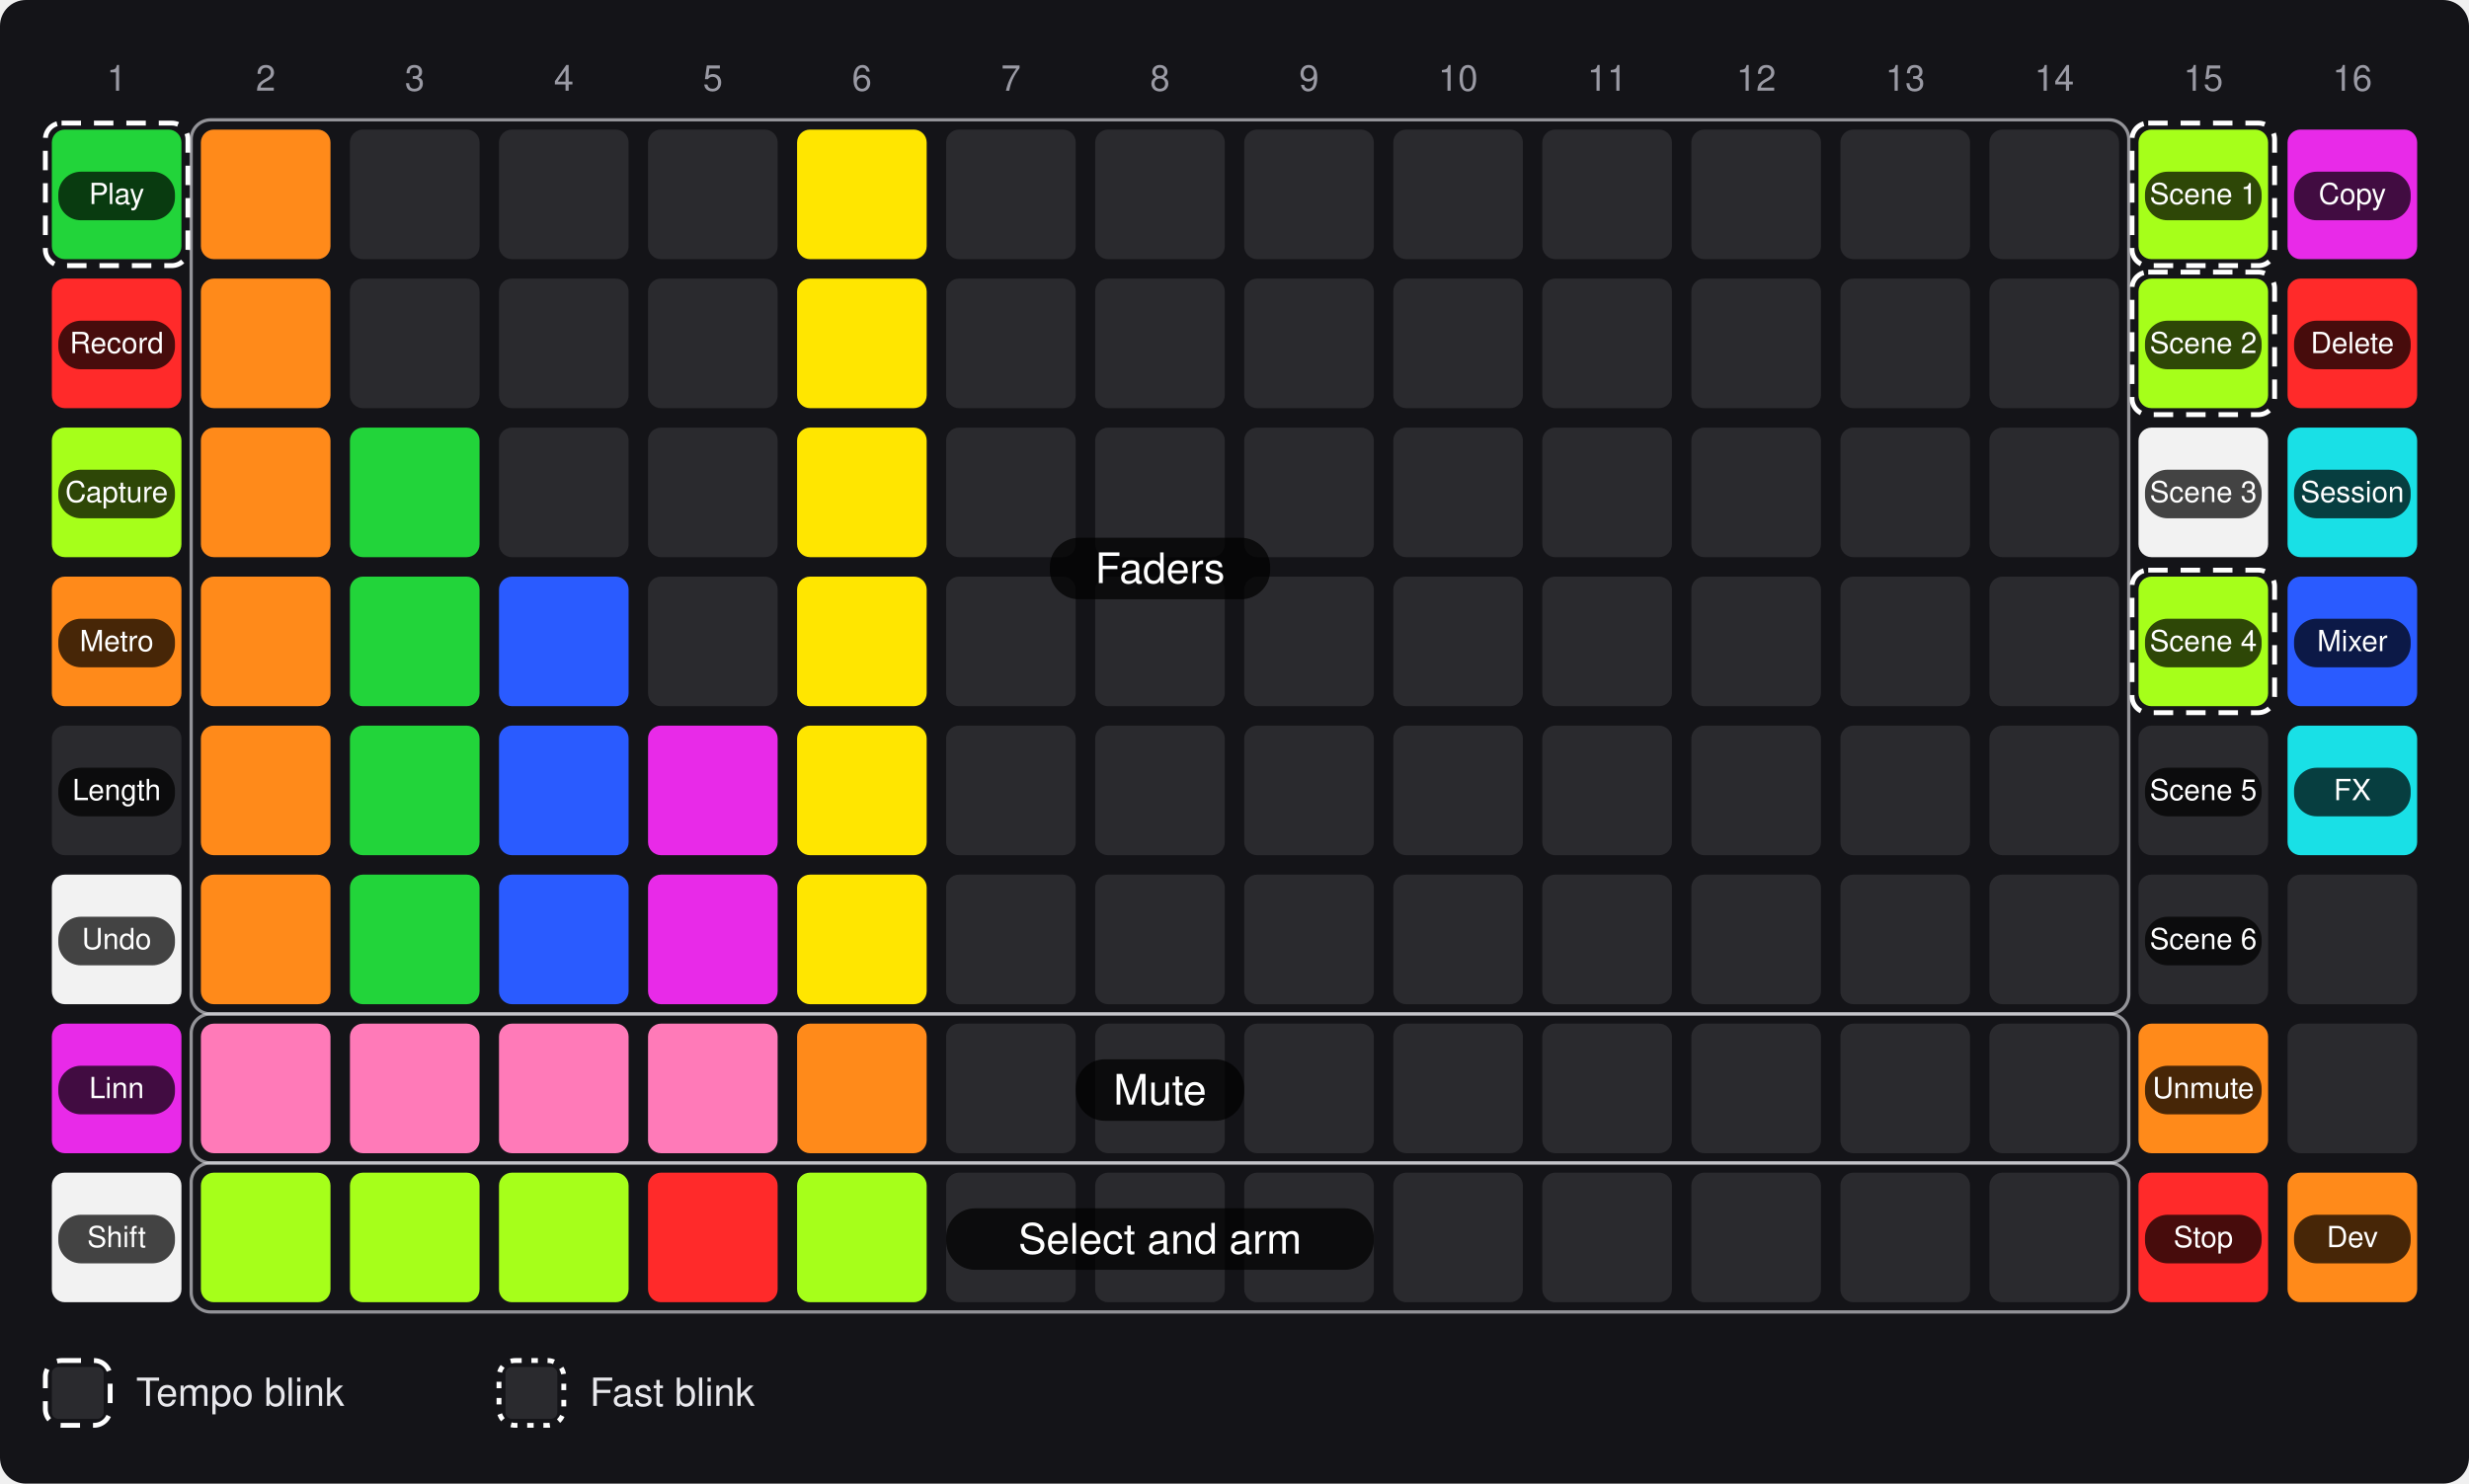
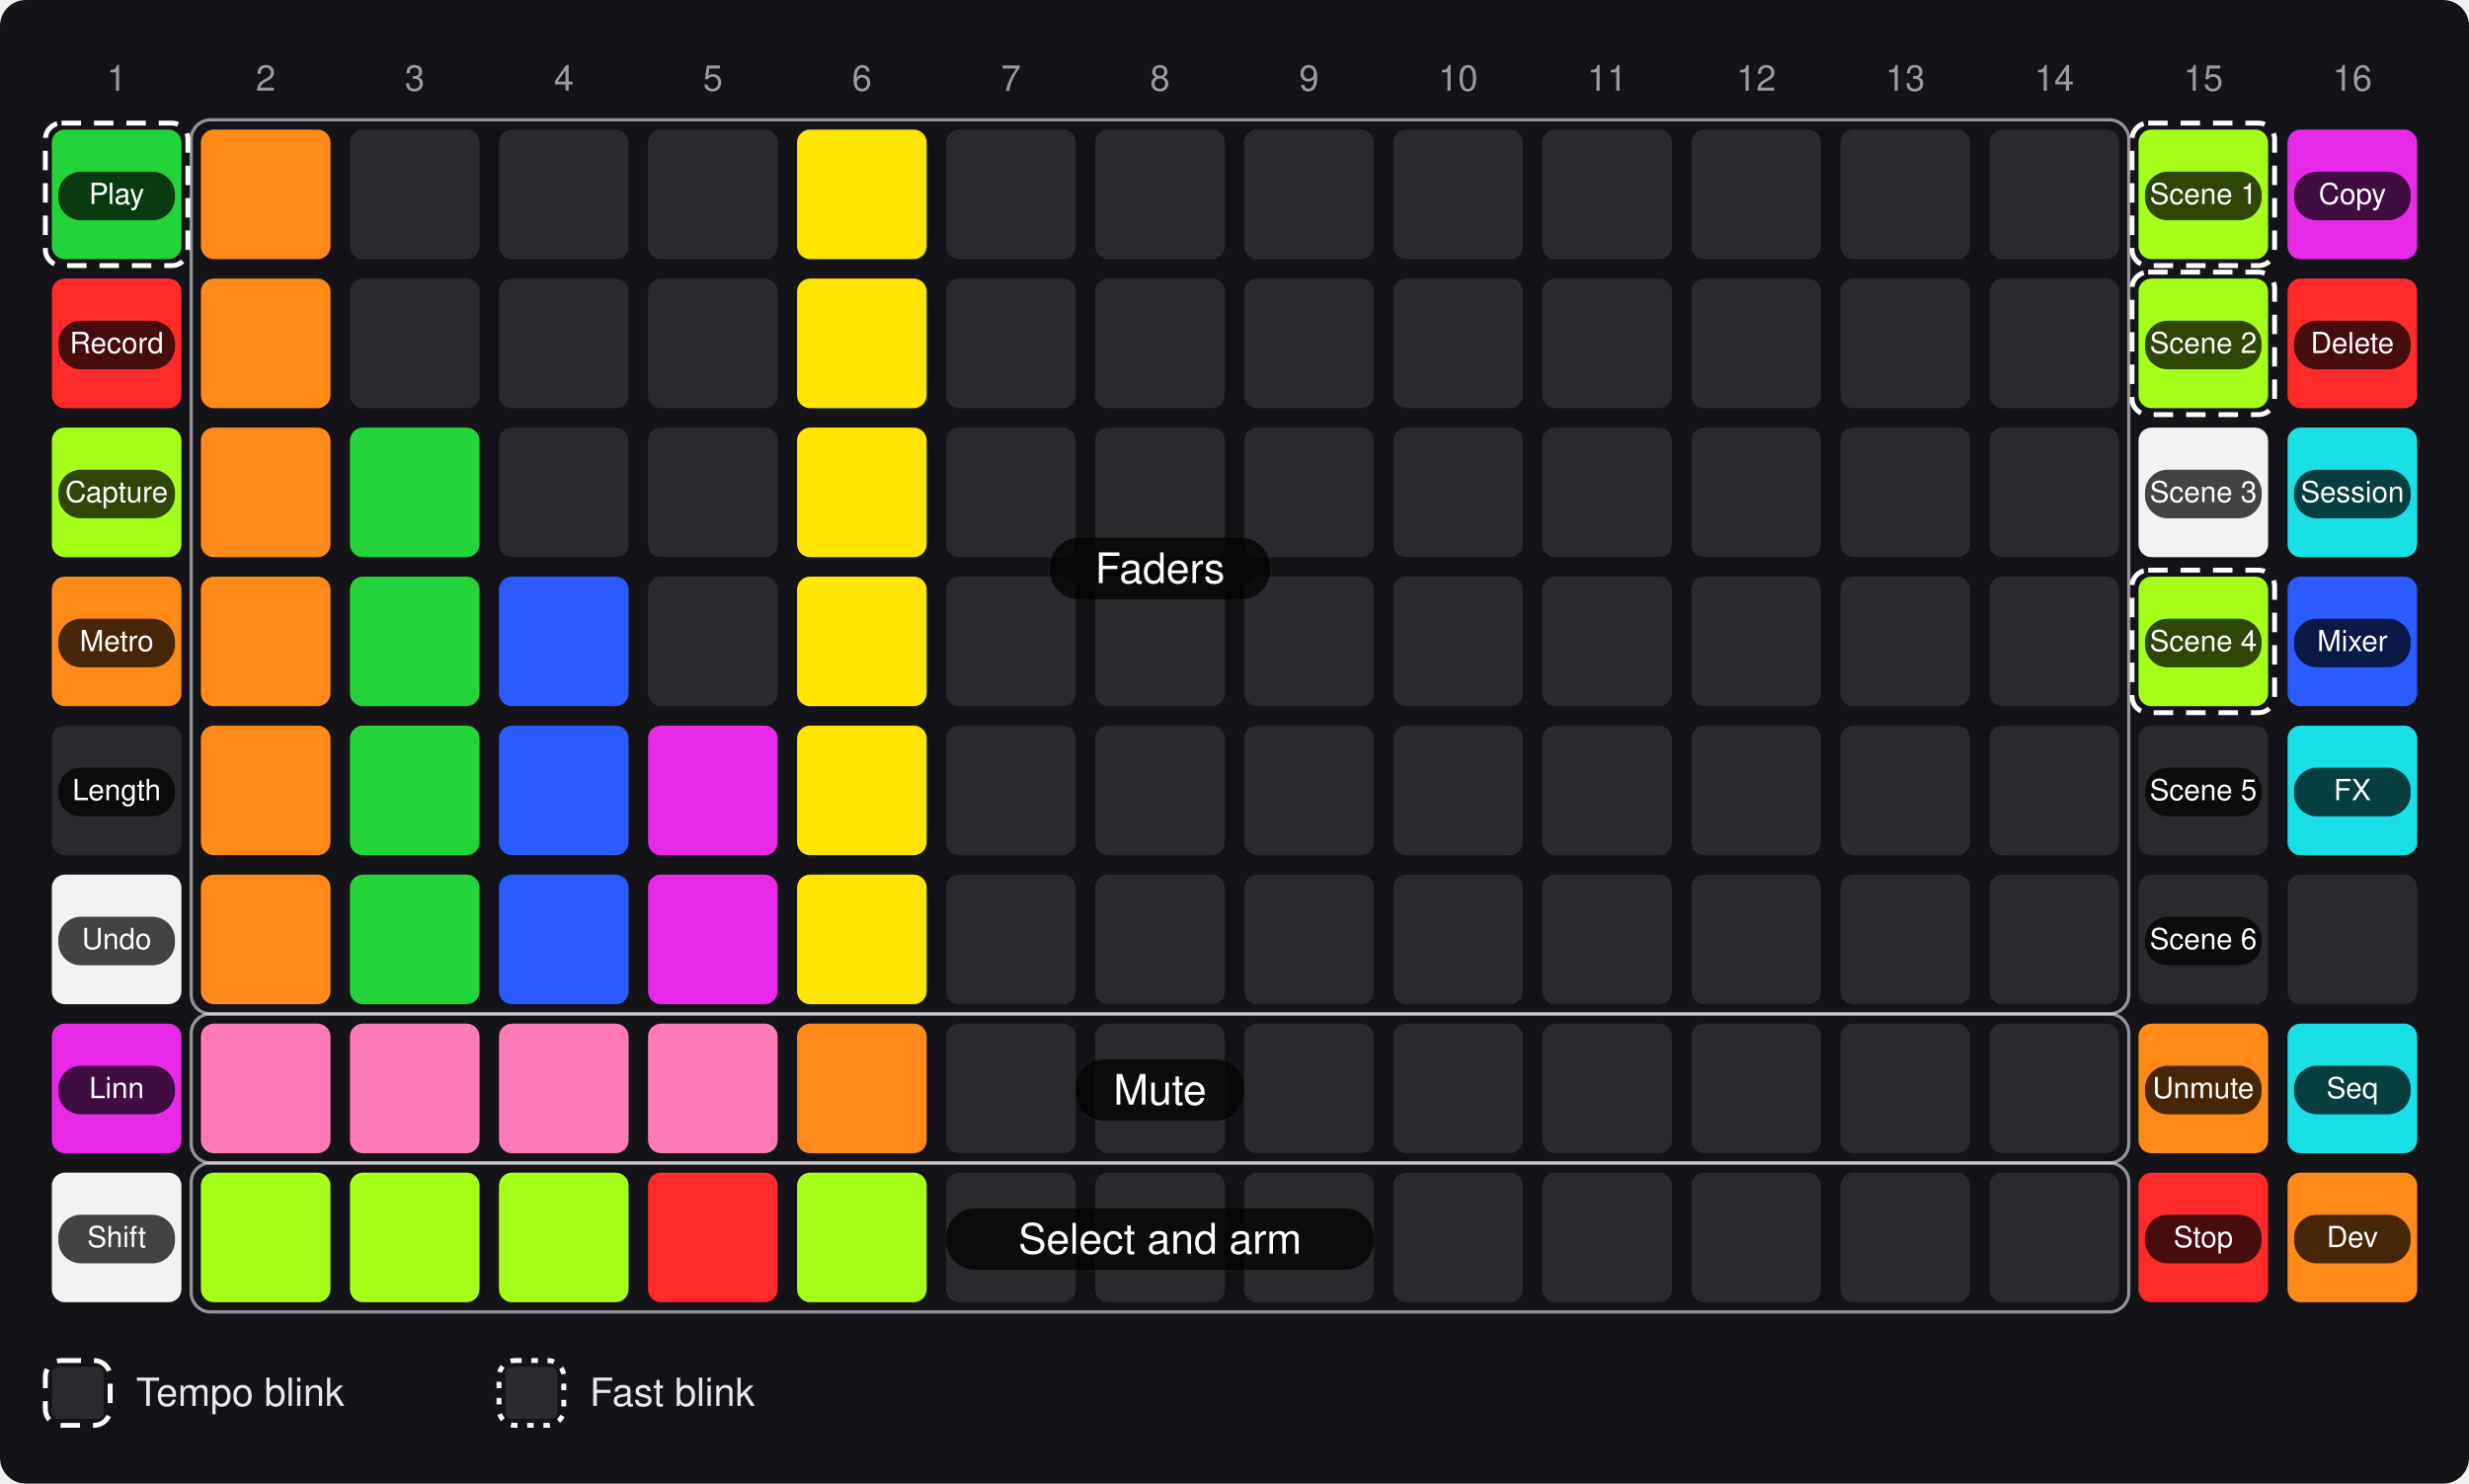
<svg xmlns="http://www.w3.org/2000/svg" width="762" height="458" viewBox="0 0 762 458" font-family="Helvetica, Arial, sans-serif">
  <rect x="0" y="0" width="762" height="458" rx="8" fill="#141418" />
  <text x="36" y="28" font-size="11" fill="#9a9aa4" text-anchor="middle">1</text>
  <text x="82" y="28" font-size="11" fill="#9a9aa4" text-anchor="middle">2</text>
  <text x="128" y="28" font-size="11" fill="#9a9aa4" text-anchor="middle">3</text>
  <text x="174" y="28" font-size="11" fill="#9a9aa4" text-anchor="middle">4</text>
  <text x="220" y="28" font-size="11" fill="#9a9aa4" text-anchor="middle">5</text>
  <text x="266" y="28" font-size="11" fill="#9a9aa4" text-anchor="middle">6</text>
  <text x="312" y="28" font-size="11" fill="#9a9aa4" text-anchor="middle">7</text>
  <text x="358" y="28" font-size="11" fill="#9a9aa4" text-anchor="middle">8</text>
  <text x="404" y="28" font-size="11" fill="#9a9aa4" text-anchor="middle">9</text>
  <text x="450" y="28" font-size="11" fill="#9a9aa4" text-anchor="middle">10</text>
  <text x="496" y="28" font-size="11" fill="#9a9aa4" text-anchor="middle">11</text>
  <text x="542" y="28" font-size="11" fill="#9a9aa4" text-anchor="middle">12</text>
  <text x="588" y="28" font-size="11" fill="#9a9aa4" text-anchor="middle">13</text>
  <text x="634" y="28" font-size="11" fill="#9a9aa4" text-anchor="middle">14</text>
  <text x="680" y="28" font-size="11" fill="#9a9aa4" text-anchor="middle">15</text>
  <text x="726" y="28" font-size="11" fill="#9a9aa4" text-anchor="middle">16</text>
  <rect x="16" y="40" width="40" height="40" rx="4" fill="#22d43a" />
  <rect x="14" y="38" width="44" height="44" rx="5" fill="none" stroke="#ffffff" stroke-width="1.5" stroke-dasharray="6 4" />
  <rect x="16" y="86" width="40" height="40" rx="4" fill="#ff2a2a" />
  <rect x="16" y="132" width="40" height="40" rx="4" fill="#a6ff1a" />
  <rect x="16" y="178" width="40" height="40" rx="4" fill="#ff8a1a" />
  <rect x="16" y="224" width="40" height="40" rx="4" fill="#2a2a2e" />
  <rect x="16" y="270" width="40" height="40" rx="4" fill="#f2f2f2" />
  <rect x="16" y="316" width="40" height="40" rx="4" fill="#e82ae8" />
  <rect x="16" y="362" width="40" height="40" rx="4" fill="#f2f2f2" />
  <rect x="62" y="40" width="40" height="40" rx="4" fill="#ff8a1a" />
  <rect x="62" y="86" width="40" height="40" rx="4" fill="#ff8a1a" />
  <rect x="62" y="132" width="40" height="40" rx="4" fill="#ff8a1a" />
  <rect x="62" y="178" width="40" height="40" rx="4" fill="#ff8a1a" />
  <rect x="62" y="224" width="40" height="40" rx="4" fill="#ff8a1a" />
  <rect x="62" y="270" width="40" height="40" rx="4" fill="#ff8a1a" />
  <rect x="62" y="316" width="40" height="40" rx="4" fill="#ff7ab8" />
  <rect x="62" y="362" width="40" height="40" rx="4" fill="#a6ff1a" />
  <rect x="108" y="40" width="40" height="40" rx="4" fill="#2a2a2e" />
  <rect x="108" y="86" width="40" height="40" rx="4" fill="#2a2a2e" />
  <rect x="108" y="132" width="40" height="40" rx="4" fill="#22d43a" />
  <rect x="108" y="178" width="40" height="40" rx="4" fill="#22d43a" />
  <rect x="108" y="224" width="40" height="40" rx="4" fill="#22d43a" />
  <rect x="108" y="270" width="40" height="40" rx="4" fill="#22d43a" />
  <rect x="108" y="316" width="40" height="40" rx="4" fill="#ff7ab8" />
  <rect x="108" y="362" width="40" height="40" rx="4" fill="#a6ff1a" />
  <rect x="154" y="40" width="40" height="40" rx="4" fill="#2a2a2e" />
  <rect x="154" y="86" width="40" height="40" rx="4" fill="#2a2a2e" />
  <rect x="154" y="132" width="40" height="40" rx="4" fill="#2a2a2e" />
  <rect x="154" y="178" width="40" height="40" rx="4" fill="#2a5bff" />
  <rect x="154" y="224" width="40" height="40" rx="4" fill="#2a5bff" />
  <rect x="154" y="270" width="40" height="40" rx="4" fill="#2a5bff" />
  <rect x="154" y="316" width="40" height="40" rx="4" fill="#ff7ab8" />
  <rect x="154" y="362" width="40" height="40" rx="4" fill="#a6ff1a" />
  <rect x="200" y="40" width="40" height="40" rx="4" fill="#2a2a2e" />
  <rect x="200" y="86" width="40" height="40" rx="4" fill="#2a2a2e" />
  <rect x="200" y="132" width="40" height="40" rx="4" fill="#2a2a2e" />
  <rect x="200" y="178" width="40" height="40" rx="4" fill="#2a2a2e" />
  <rect x="200" y="224" width="40" height="40" rx="4" fill="#e82ae8" />
  <rect x="200" y="270" width="40" height="40" rx="4" fill="#e82ae8" />
  <rect x="200" y="316" width="40" height="40" rx="4" fill="#ff7ab8" />
  <rect x="200" y="362" width="40" height="40" rx="4" fill="#ff2a2a" />
  <rect x="246" y="40" width="40" height="40" rx="4" fill="#ffe600" />
  <rect x="246" y="86" width="40" height="40" rx="4" fill="#ffe600" />
  <rect x="246" y="132" width="40" height="40" rx="4" fill="#ffe600" />
  <rect x="246" y="178" width="40" height="40" rx="4" fill="#ffe600" />
  <rect x="246" y="224" width="40" height="40" rx="4" fill="#ffe600" />
  <rect x="246" y="270" width="40" height="40" rx="4" fill="#ffe600" />
  <rect x="246" y="316" width="40" height="40" rx="4" fill="#ff8a1a" />
  <rect x="246" y="362" width="40" height="40" rx="4" fill="#a6ff1a" />
  <rect x="292" y="40" width="40" height="40" rx="4" fill="#2a2a2e" />
  <rect x="292" y="86" width="40" height="40" rx="4" fill="#2a2a2e" />
  <rect x="292" y="132" width="40" height="40" rx="4" fill="#2a2a2e" />
  <rect x="292" y="178" width="40" height="40" rx="4" fill="#2a2a2e" />
  <rect x="292" y="224" width="40" height="40" rx="4" fill="#2a2a2e" />
  <rect x="292" y="270" width="40" height="40" rx="4" fill="#2a2a2e" />
  <rect x="292" y="316" width="40" height="40" rx="4" fill="#2a2a2e" />
  <rect x="292" y="362" width="40" height="40" rx="4" fill="#2a2a2e" />
  <rect x="338" y="40" width="40" height="40" rx="4" fill="#2a2a2e" />
  <rect x="338" y="86" width="40" height="40" rx="4" fill="#2a2a2e" />
  <rect x="338" y="132" width="40" height="40" rx="4" fill="#2a2a2e" />
  <rect x="338" y="178" width="40" height="40" rx="4" fill="#2a2a2e" />
  <rect x="338" y="224" width="40" height="40" rx="4" fill="#2a2a2e" />
  <rect x="338" y="270" width="40" height="40" rx="4" fill="#2a2a2e" />
  <rect x="338" y="316" width="40" height="40" rx="4" fill="#2a2a2e" />
  <rect x="338" y="362" width="40" height="40" rx="4" fill="#2a2a2e" />
  <rect x="384" y="40" width="40" height="40" rx="4" fill="#2a2a2e" />
  <rect x="384" y="86" width="40" height="40" rx="4" fill="#2a2a2e" />
  <rect x="384" y="132" width="40" height="40" rx="4" fill="#2a2a2e" />
  <rect x="384" y="178" width="40" height="40" rx="4" fill="#2a2a2e" />
  <rect x="384" y="224" width="40" height="40" rx="4" fill="#2a2a2e" />
  <rect x="384" y="270" width="40" height="40" rx="4" fill="#2a2a2e" />
  <rect x="384" y="316" width="40" height="40" rx="4" fill="#2a2a2e" />
  <rect x="384" y="362" width="40" height="40" rx="4" fill="#2a2a2e" />
  <rect x="430" y="40" width="40" height="40" rx="4" fill="#2a2a2e" />
  <rect x="430" y="86" width="40" height="40" rx="4" fill="#2a2a2e" />
  <rect x="430" y="132" width="40" height="40" rx="4" fill="#2a2a2e" />
  <rect x="430" y="178" width="40" height="40" rx="4" fill="#2a2a2e" />
  <rect x="430" y="224" width="40" height="40" rx="4" fill="#2a2a2e" />
  <rect x="430" y="270" width="40" height="40" rx="4" fill="#2a2a2e" />
  <rect x="430" y="316" width="40" height="40" rx="4" fill="#2a2a2e" />
  <rect x="430" y="362" width="40" height="40" rx="4" fill="#2a2a2e" />
  <rect x="476" y="40" width="40" height="40" rx="4" fill="#2a2a2e" />
  <rect x="476" y="86" width="40" height="40" rx="4" fill="#2a2a2e" />
  <rect x="476" y="132" width="40" height="40" rx="4" fill="#2a2a2e" />
  <rect x="476" y="178" width="40" height="40" rx="4" fill="#2a2a2e" />
  <rect x="476" y="224" width="40" height="40" rx="4" fill="#2a2a2e" />
  <rect x="476" y="270" width="40" height="40" rx="4" fill="#2a2a2e" />
  <rect x="476" y="316" width="40" height="40" rx="4" fill="#2a2a2e" />
  <rect x="476" y="362" width="40" height="40" rx="4" fill="#2a2a2e" />
  <rect x="522" y="40" width="40" height="40" rx="4" fill="#2a2a2e" />
  <rect x="522" y="86" width="40" height="40" rx="4" fill="#2a2a2e" />
  <rect x="522" y="132" width="40" height="40" rx="4" fill="#2a2a2e" />
  <rect x="522" y="178" width="40" height="40" rx="4" fill="#2a2a2e" />
  <rect x="522" y="224" width="40" height="40" rx="4" fill="#2a2a2e" />
  <rect x="522" y="270" width="40" height="40" rx="4" fill="#2a2a2e" />
  <rect x="522" y="316" width="40" height="40" rx="4" fill="#2a2a2e" />
  <rect x="522" y="362" width="40" height="40" rx="4" fill="#2a2a2e" />
  <rect x="568" y="40" width="40" height="40" rx="4" fill="#2a2a2e" />
  <rect x="568" y="86" width="40" height="40" rx="4" fill="#2a2a2e" />
  <rect x="568" y="132" width="40" height="40" rx="4" fill="#2a2a2e" />
  <rect x="568" y="178" width="40" height="40" rx="4" fill="#2a2a2e" />
  <rect x="568" y="224" width="40" height="40" rx="4" fill="#2a2a2e" />
  <rect x="568" y="270" width="40" height="40" rx="4" fill="#2a2a2e" />
  <rect x="568" y="316" width="40" height="40" rx="4" fill="#2a2a2e" />
  <rect x="568" y="362" width="40" height="40" rx="4" fill="#2a2a2e" />
  <rect x="614" y="40" width="40" height="40" rx="4" fill="#2a2a2e" />
  <rect x="614" y="86" width="40" height="40" rx="4" fill="#2a2a2e" />
  <rect x="614" y="132" width="40" height="40" rx="4" fill="#2a2a2e" />
  <rect x="614" y="178" width="40" height="40" rx="4" fill="#2a2a2e" />
  <rect x="614" y="224" width="40" height="40" rx="4" fill="#2a2a2e" />
  <rect x="614" y="270" width="40" height="40" rx="4" fill="#2a2a2e" />
  <rect x="614" y="316" width="40" height="40" rx="4" fill="#2a2a2e" />
  <rect x="614" y="362" width="40" height="40" rx="4" fill="#2a2a2e" />
  <rect x="660" y="40" width="40" height="40" rx="4" fill="#a6ff1a" />
  <rect x="658" y="38" width="44" height="44" rx="5" fill="none" stroke="#ffffff" stroke-width="1.5" stroke-dasharray="6 4" />
  <rect x="660" y="86" width="40" height="40" rx="4" fill="#a6ff1a" />
  <rect x="658" y="84" width="44" height="44" rx="5" fill="none" stroke="#ffffff" stroke-width="1.5" stroke-dasharray="6 4" />
  <rect x="660" y="132" width="40" height="40" rx="4" fill="#f2f2f2" />
  <rect x="660" y="178" width="40" height="40" rx="4" fill="#a6ff1a" />
  <rect x="658" y="176" width="44" height="44" rx="5" fill="none" stroke="#ffffff" stroke-width="1.5" stroke-dasharray="6 4" />
  <rect x="660" y="224" width="40" height="40" rx="4" fill="#2a2a2e" />
  <rect x="660" y="270" width="40" height="40" rx="4" fill="#2a2a2e" />
  <rect x="660" y="316" width="40" height="40" rx="4" fill="#ff8a1a" />
  <rect x="660" y="362" width="40" height="40" rx="4" fill="#ff2a2a" />
  <rect x="706" y="40" width="40" height="40" rx="4" fill="#e82ae8" />
  <rect x="706" y="86" width="40" height="40" rx="4" fill="#ff2a2a" />
  <rect x="706" y="132" width="40" height="40" rx="4" fill="#19e0e6" />
  <rect x="706" y="178" width="40" height="40" rx="4" fill="#2a5bff" />
  <rect x="706" y="224" width="40" height="40" rx="4" fill="#19e0e6" />
  <rect x="706" y="270" width="40" height="40" rx="4" fill="#2a2a2e" />
-   <rect x="706" y="316" width="40" height="40" rx="4" fill="#2a2a2e" />
+   <rect x="706" y="316" width="40" height="40" rx="4" fill="#19e0e6" />
  <rect x="706" y="362" width="40" height="40" rx="4" fill="#ff8a1a" />
  <rect x="18" y="53" width="36" height="15" rx="7" fill="#000000" fill-opacity="0.72" />
  <text x="36" y="63" font-size="9" fill="#ffffff" text-anchor="middle">Play</text>
  <rect x="18" y="99" width="36" height="15" rx="7" fill="#000000" fill-opacity="0.72" />
  <text x="36" y="109" font-size="9" fill="#ffffff" text-anchor="middle">Record</text>
  <rect x="18" y="145" width="36" height="15" rx="7" fill="#000000" fill-opacity="0.72" />
  <text x="36" y="155" font-size="9" fill="#ffffff" text-anchor="middle">Capture</text>
  <rect x="18" y="191" width="36" height="15" rx="7" fill="#000000" fill-opacity="0.72" />
  <text x="36" y="201" font-size="9" fill="#ffffff" text-anchor="middle">Metro</text>
  <rect x="18" y="237" width="36" height="15" rx="7" fill="#000000" fill-opacity="0.72" />
  <text x="36" y="247" font-size="9" fill="#ffffff" text-anchor="middle">Length</text>
  <rect x="18" y="283" width="36" height="15" rx="7" fill="#000000" fill-opacity="0.72" />
  <text x="36" y="293" font-size="9" fill="#ffffff" text-anchor="middle">Undo</text>
  <rect x="18" y="329" width="36" height="15" rx="7" fill="#000000" fill-opacity="0.72" />
  <text x="36" y="339" font-size="9" fill="#ffffff" text-anchor="middle">Linn</text>
  <rect x="18" y="375" width="36" height="15" rx="7" fill="#000000" fill-opacity="0.72" />
  <text x="36" y="385" font-size="9" fill="#ffffff" text-anchor="middle">Shift</text>
  <rect x="662" y="53" width="36" height="15" rx="7" fill="#000000" fill-opacity="0.72" />
  <text x="680" y="63" font-size="9" fill="#ffffff" text-anchor="middle">Scene 1</text>
  <rect x="662" y="99" width="36" height="15" rx="7" fill="#000000" fill-opacity="0.72" />
  <text x="680" y="109" font-size="9" fill="#ffffff" text-anchor="middle">Scene 2</text>
  <rect x="662" y="145" width="36" height="15" rx="7" fill="#000000" fill-opacity="0.72" />
  <text x="680" y="155" font-size="9" fill="#ffffff" text-anchor="middle">Scene 3</text>
  <rect x="662" y="191" width="36" height="15" rx="7" fill="#000000" fill-opacity="0.72" />
  <text x="680" y="201" font-size="9" fill="#ffffff" text-anchor="middle">Scene 4</text>
  <rect x="662" y="237" width="36" height="15" rx="7" fill="#000000" fill-opacity="0.72" />
  <text x="680" y="247" font-size="9" fill="#ffffff" text-anchor="middle">Scene 5</text>
  <rect x="662" y="283" width="36" height="15" rx="7" fill="#000000" fill-opacity="0.72" />
  <text x="680" y="293" font-size="9" fill="#ffffff" text-anchor="middle">Scene 6</text>
  <rect x="662" y="329" width="36" height="15" rx="7" fill="#000000" fill-opacity="0.72" />
  <text x="680" y="339" font-size="9" fill="#ffffff" text-anchor="middle">Unmute</text>
  <rect x="662" y="375" width="36" height="15" rx="7" fill="#000000" fill-opacity="0.72" />
  <text x="680" y="385" font-size="9" fill="#ffffff" text-anchor="middle">Stop</text>
  <rect x="708" y="53" width="36" height="15" rx="7" fill="#000000" fill-opacity="0.72" />
  <text x="726" y="63" font-size="9" fill="#ffffff" text-anchor="middle">Copy</text>
  <rect x="708" y="99" width="36" height="15" rx="7" fill="#000000" fill-opacity="0.72" />
  <text x="726" y="109" font-size="9" fill="#ffffff" text-anchor="middle">Delete</text>
  <rect x="708" y="145" width="36" height="15" rx="7" fill="#000000" fill-opacity="0.72" />
  <text x="726" y="155" font-size="9" fill="#ffffff" text-anchor="middle">Session</text>
  <rect x="708" y="191" width="36" height="15" rx="7" fill="#000000" fill-opacity="0.72" />
  <text x="726" y="201" font-size="9" fill="#ffffff" text-anchor="middle">Mixer</text>
  <rect x="708" y="237" width="36" height="15" rx="7" fill="#000000" fill-opacity="0.72" />
  <text x="726" y="247" font-size="9" fill="#ffffff" text-anchor="middle">FX</text>
+   <rect x="708" y="329" width="36" height="15" rx="7" fill="#000000" fill-opacity="0.72" />
+   <text x="726" y="339" font-size="9" fill="#ffffff" text-anchor="middle">Seq</text>
  <rect x="708" y="375" width="36" height="15" rx="7" fill="#000000" fill-opacity="0.72" />
  <text x="726" y="385" font-size="9" fill="#ffffff" text-anchor="middle">Dev</text>
  <rect x="59" y="37" width="598" height="276" rx="6" fill="none" stroke="#e8e8ec" stroke-width="1" stroke-opacity="0.6" />
  <rect x="324" y="166" width="68" height="19" rx="9" fill="#000000" fill-opacity="0.72" />
  <text x="358" y="180" font-size="13" fill="#ffffff" text-anchor="middle">Faders</text>
  <rect x="59" y="313" width="598" height="46" rx="6" fill="none" stroke="#e8e8ec" stroke-width="1" stroke-opacity="0.6" />
  <rect x="332" y="327" width="52" height="19" rx="9" fill="#000000" fill-opacity="0.72" />
  <text x="358" y="341" font-size="13" fill="#ffffff" text-anchor="middle">Mute</text>
  <rect x="59" y="359" width="598" height="46" rx="6" fill="none" stroke="#e8e8ec" stroke-width="1" stroke-opacity="0.6" />
  <rect x="292" y="373" width="132" height="19" rx="9" fill="#000000" fill-opacity="0.72" />
  <text x="358" y="387" font-size="13" fill="#ffffff" text-anchor="middle">Select and arm</text>
  <rect x="16" y="422" width="16" height="16" rx="2" fill="#2a2a2e" />
  <rect x="14" y="420" width="20" height="20" rx="5" fill="none" stroke="#ffffff" stroke-width="1.5" stroke-dasharray="6 4" />
  <text x="42" y="434" font-size="12" fill="#e8e8ec">Tempo blink</text>
  <rect x="156" y="422" width="16" height="16" rx="2" fill="#2a2a2e" />
  <rect x="154" y="420" width="20" height="20" rx="5" fill="none" stroke="#ffffff" stroke-width="1.5" stroke-dasharray="2 3" />
  <text x="182" y="434" font-size="12" fill="#e8e8ec">Fast blink</text>
</svg>
